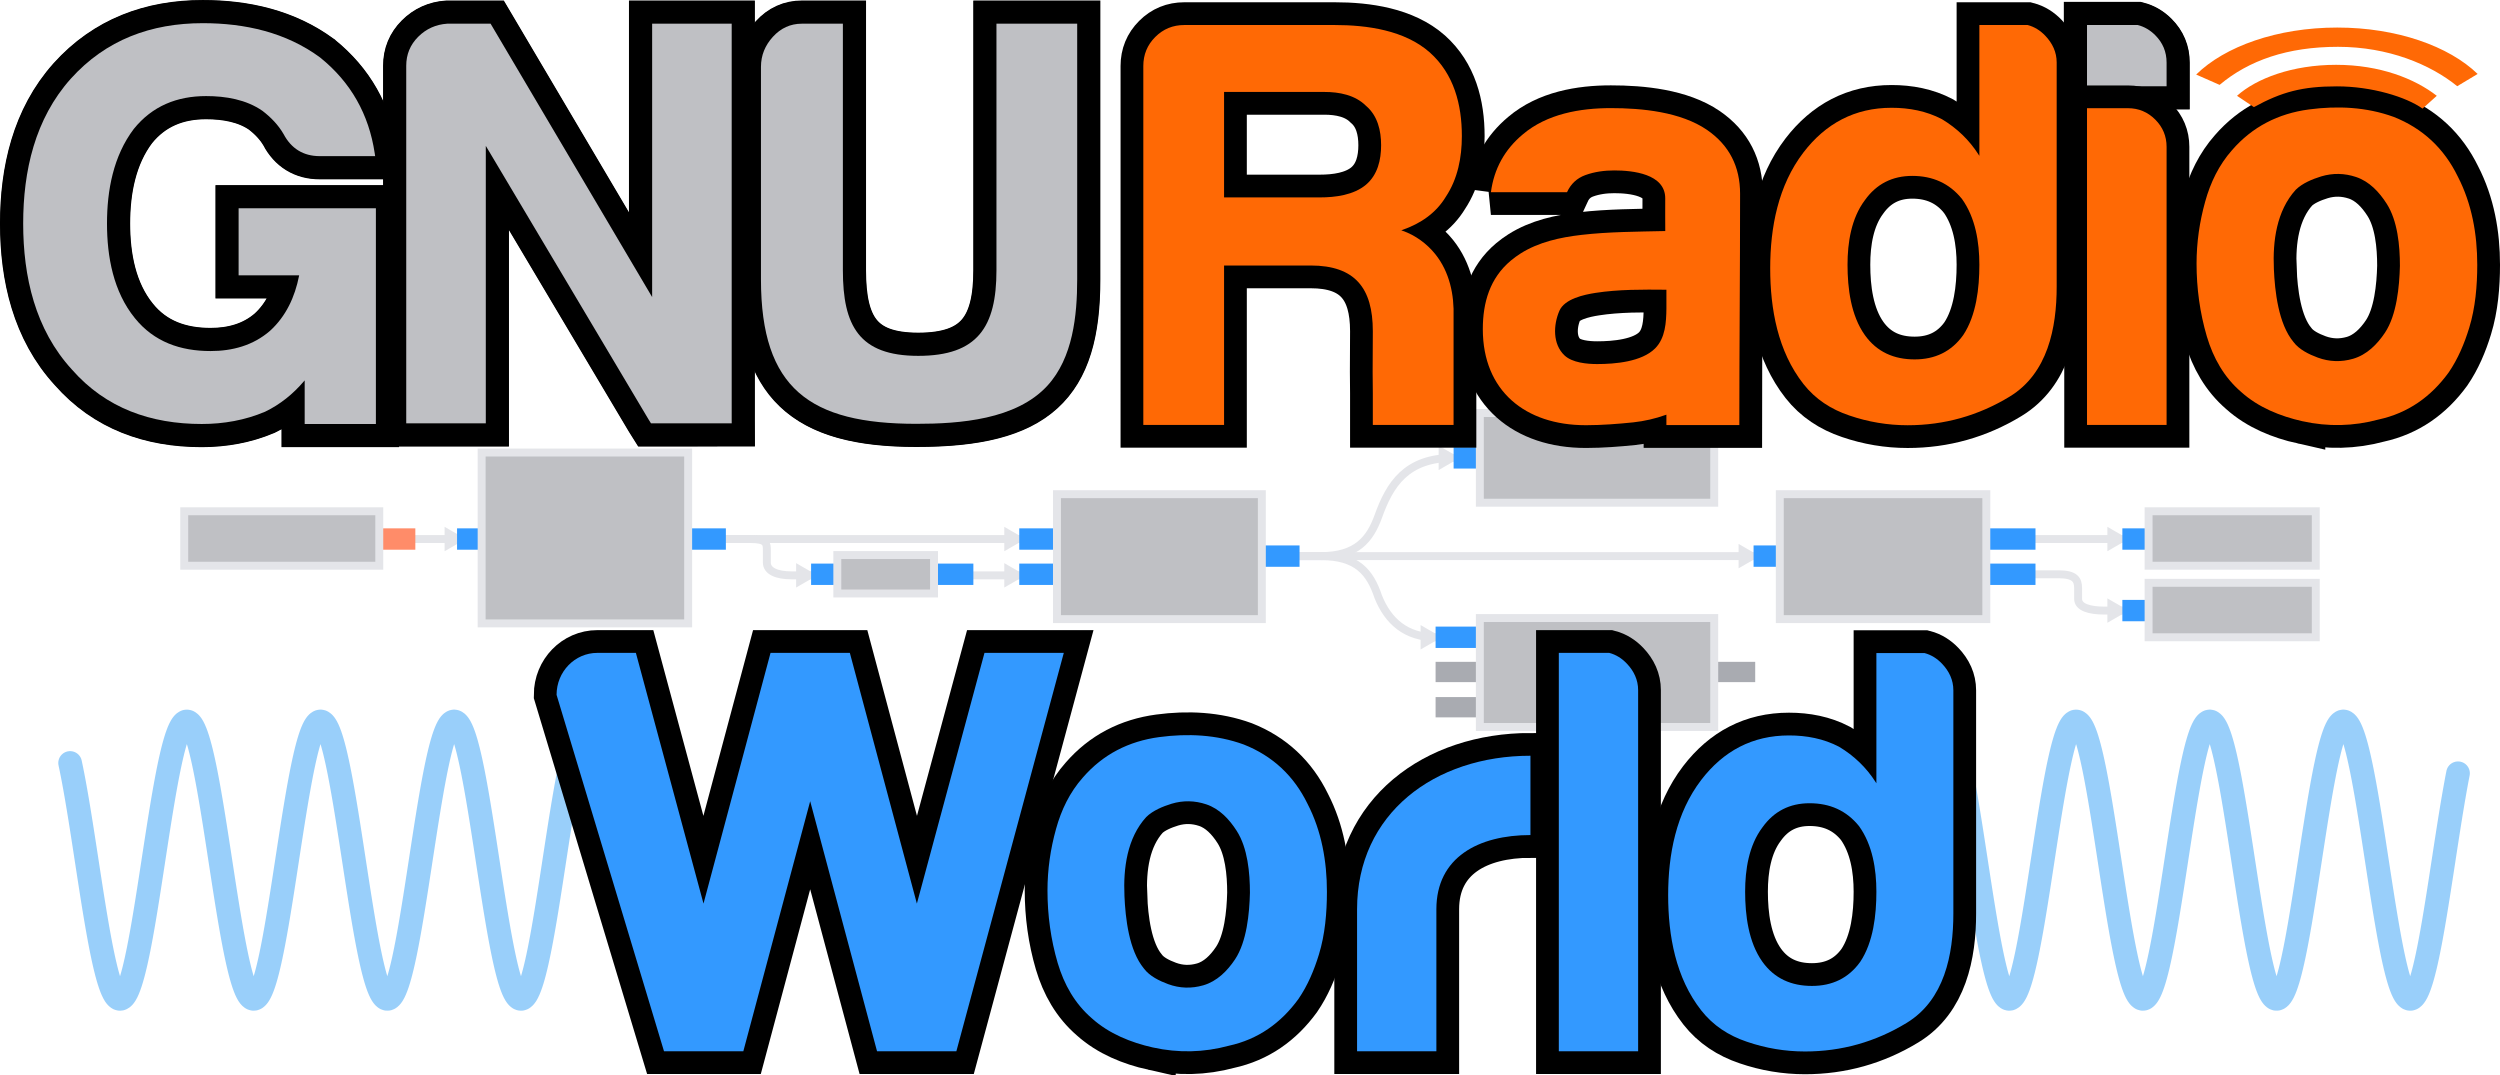
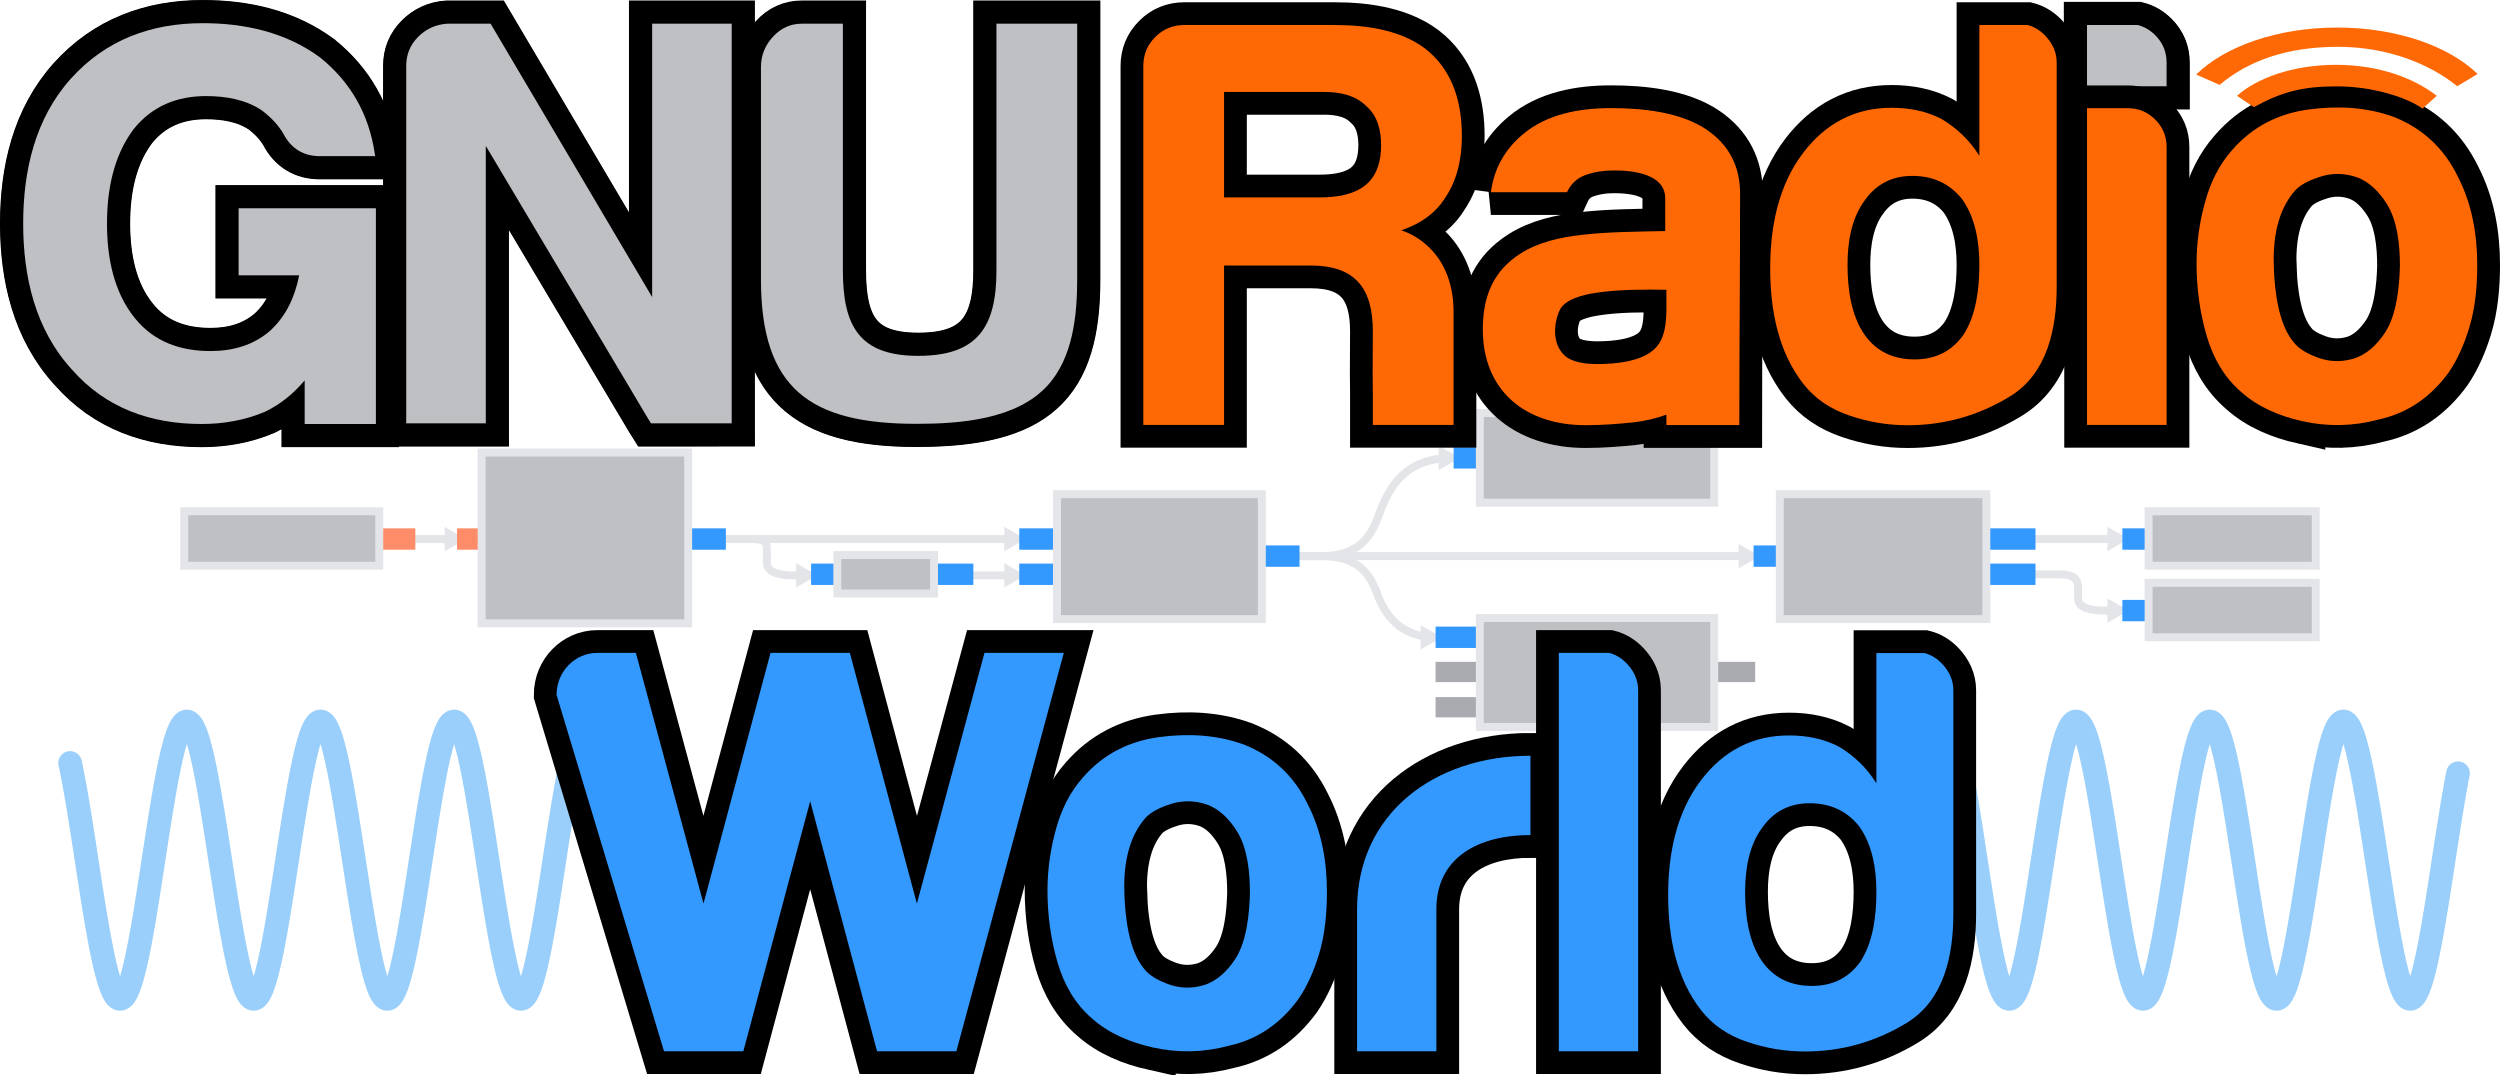
<svg xmlns="http://www.w3.org/2000/svg" width="1007.033" height="432.714" viewBox="0 0 1007.033 432.714" role="img" aria-labelledby="title desc" version="1.1" id="svg40">
  <defs id="defs1">
    <rect x="305.299" y="-244.239" width="524.445" height="225.838" id="rect44" />
    <rect x="520.475" y="-293.359" width="1385.327" height="288.32" id="rect43" />
    <marker style="overflow:visible" id="Triangle" refX="2" refY="0" orient="auto-start-reverse" markerWidth="0.5" markerHeight="0.5" viewBox="0 0 1 1" preserveAspectRatio="xMidYMid">
      <path transform="scale(0.5)" style="fill:context-stroke;fill-rule:evenodd;stroke:context-stroke;stroke-width:1pt" d="M 5.77,0 -2.88,5 V -5 Z" id="path135" />
    </marker>
    <marker id="arrow" markerWidth="17" markerHeight="100" refX="9" refY="4" orient="auto" markerUnits="userSpaceOnUse" preserveAspectRatio="none">
      <path d="M 0,0 8,4 0,8 Z" fill="#000000" id="path1" />
    </marker>
    <style id="style1">
      .block { fill:#e8e2fa; stroke:#e4e5e9; stroke-width:2.5; }
      .port-blue { fill:#2196f3; stroke:#616161; stroke-width:2; }
      .port-orange { fill:#f57c00; stroke:#616161; stroke-width:2; }
      .port-gray { fill:#a9abb1; stroke:#c8c9ce; stroke-width:1.7; }
      .wire { fill:none; stroke:#e4e5e9; stroke-width:2.5; stroke-linecap:round; stroke-linejoin:round; }
    </style>
    <rect x="520.475" y="-293.359" width="734.58" height="224.751" id="rect43-9" />
    <rect x="520.475" y="-293.359" width="1385.327" height="288.32" id="rect43-2" />
  </defs>
  <path fill="none" stroke="#02063b" paint-order="fill stroke markers" d="m 28.241,307.331 0.476,2.274 0.476,2.388 0.476,2.494 0.476,2.593 0.476,2.684 0.476,2.766 0.476,2.84 0.476,2.905 0.476,2.962 0.476,3.009 0.476,3.046 0.476,3.075 0.476,3.094 0.476,3.103 0.476,3.103 0.476,3.093 0.476,3.073 0.476,3.045 0.476,3.006 0.476,2.959 0.476,2.902 0.476,2.837 0.476,2.762 0.476,2.679 0.476,2.588 0.476,2.489 0.476,2.382 0.476,2.268 0.476,2.147 0.476,2.019 0.476,1.885 0.476,1.745 0.476,1.6 0.476,1.45 0.476,1.295 0.476,1.137 0.476,0.974 0.476,0.809 0.476,0.642 0.476,0.472 0.476,0.301 0.476,0.129 0.476,-0.043 0.476,-0.216 0.476,-0.387 0.476,-0.558 0.476,-0.726 0.476,-0.893 0.476,-1.057 0.476,-1.217 0.476,-1.374 0.476,-1.526 0.476,-1.674 0.476,-1.816 0.476,-1.953 0.476,-2.084 0.476,-2.209 0.476,-2.326 0.476,-2.437 0.476,-2.54 0.476,-2.635 0.476,-2.722 0.476,-2.801 0.476,-2.871 0.476,-2.932 0.476,-2.984 0.476,-3.027 0.476,-3.06 0.476,-3.084 0.476,-3.099 0.476,-3.104 0.476,-3.099 0.476,-3.085 0.476,-3.062 0.476,-3.028 0.476,-2.986 0.476,-2.934 0.476,-2.874 0.476,-2.804 0.476,-2.726 0.476,-2.639 0.476,-2.544 0.476,-2.442 0.476,-2.332 0.476,-2.214 0.476,-2.09 0.476,-1.959 0.476,-1.823 0.476,-1.68 0.476,-1.533 0.476,-1.381 0.476,-1.224 0.476,-1.064 0.476,-0.9 0.476,-0.734 0.476,-0.565 0.476,-0.395 0.476,-0.223 0.476,-0.051 0.476,0.121 0.476,0.293 0.476,0.464 0.476,0.634 0.476,0.802 0.476,0.967 0.476,1.129 0.476,1.288 0.476,1.443 0.476,1.593 0.476,1.739 0.476,1.879 0.476,2.013 0.476,2.141 0.476,2.263 0.476,2.377 0.476,2.484 0.476,2.584 0.476,2.675 0.476,2.759 0.476,2.833 0.476,2.899 0.476,2.956 0.476,3.004 0.476,3.043 0.476,3.072 0.476,3.092 0.476,3.102 0.476,3.103 0.476,3.094 0.476,3.076 0.476,3.048 0.476,3.01 0.476,2.964 0.476,2.908 0.476,2.843 0.476,2.77 0.476,2.688 0.476,2.597 0.476,2.499 0.476,2.393 0.476,2.279 0.476,2.159 0.476,2.032 0.476,1.898 0.476,1.759 0.476,1.614 0.476,1.465 0.476,1.31 0.476,1.152 0.476,0.99 0.476,0.825 0.476,0.658 0.476,0.489 0.476,0.318 0.476,0.146 0.476,-0.027 0.476,-0.199 0.476,-0.371 0.476,-0.541 0.476,-0.71 0.476,-0.877 0.476,-1.041 0.476,-1.202 0.476,-1.359 0.476,-1.512 0.476,-1.66 0.476,-1.803 0.476,-1.94 0.476,-2.072 0.476,-2.197 0.476,-2.315 0.476,-2.427 0.476,-2.53 0.476,-2.626 0.476,-2.714 0.476,-2.793 0.476,-2.864 0.476,-2.926 0.476,-2.979 0.476,-3.023 0.476,-3.057 0.476,-3.082 0.476,-3.098 0.476,-3.104 0.476,-3.1 0.476,-3.087 0.476,-3.064 0.476,-3.032 0.476,-2.991 0.476,-2.94 0.476,-2.88 0.476,-2.811 0.476,-2.734 0.476,-2.648 0.476,-2.554 0.476,-2.452 0.476,-2.343 0.476,-2.226 0.476,-2.102 0.476,-1.972 0.476,-1.836 0.476,-1.694 0.476,-1.547 0.476,-1.396 0.476,-1.239 0.476,-1.079 0.476,-0.916 0.476,-0.75 0.476,-0.582 0.476,-0.412 0.476,-0.24 0.476,-0.068 0.476,0.105 0.476,0.277 0.476,0.448 0.476,0.618 0.476,0.786 0.476,0.951 0.476,1.114 0.476,1.273 0.476,1.428 0.476,1.579 0.476,1.725 0.476,1.866 0.476,2 0.476,2.129 0.476,2.251 0.476,2.366 0.476,2.474 0.476,2.575 0.476,2.667 0.476,2.751 0.476,2.827 0.476,2.893 0.476,2.951 0.476,3 0.476,3.04 0.476,3.07 0.476,3.091 0.476,3.102 0.476,3.103 0.476,3.095 0.476,3.078 0.476,3.051 0.476,3.014 0.476,2.969 0.476,2.914 0.476,2.85 0.476,2.777 0.476,2.696 0.476,2.606 0.476,2.509 0.476,2.404 0.476,2.291 0.476,2.171 0.476,2.044 0.476,1.912 0.476,1.773 0.476,1.629 0.476,1.479 0.476,1.326 0.476,1.168 0.476,1.006 0.476,0.842 0.476,0.674 0.476,0.505 0.476,0.334 0.476,0.162 0.476,-0.01 0.476,-0.182 0.476,-0.354 0.476,-0.525 0.476,-0.694 0.476,-0.861 0.476,-1.025 0.476,-1.186 0.476,-1.344 0.476,-1.497 0.476,-1.645 0.476,-1.789 0.476,-1.927 0.476,-2.059 0.476,-2.185 0.476,-2.304 0.476,-2.416 0.476,-2.521 0.476,-2.617 0.476,-2.706 0.476,-2.786 0.476,-2.858 0.476,-2.921 0.476,-2.974 0.476,-3.019 0.476,-3.054 0.476,-3.08 0.476,-3.097 0.476,-3.104 0.476,-3.101 0.476,-3.089 0.476,-3.067 0.476,-3.036 0.476,-2.995 0.476,-2.945 0.476,-2.886 0.476,-2.818 0.476,-2.742 0.476,-2.657 0.476,-2.563 0.476,-2.462 0.476,-2.354 0.476,-2.238 0.476,-2.115 0.476,-1.985 0.476,-1.85 0.476,-1.708 0.476,-1.562 0.476,-1.41 0.476,-1.255 0.476,-1.095 0.476,-0.932 0.476,-0.766 0.476,-0.598 0.476,-0.428 0.476,-0.257 0.476,-0.085 0.476,0.088 0.476,0.26 0.476,0.431 0.476,0.601 0.476,0.769 0.476,0.935 0.476,1.098 0.476,1.258 0.476,1.413 0.476,1.565 0.476,1.711 0.476,1.852 0.476,1.988 0.476,2.117 0.476,2.24 0.476,2.356 0.476,2.464 0.476,2.565 0.476,2.658 0.476,2.743 0.476,2.82 0.476,2.887 0.476,2.946 0.476,2.996 0.476,3.036 0.476,3.067 0.476,3.089 0.476,3.101 0.476,3.104 0.476,3.097 0.476,3.08 0.476,3.054 0.476,3.018 0.476,2.974 0.476,2.92 0.476,2.857 0.476,2.785 0.476,2.704 0.476,2.616 0.476,2.519 0.476,2.414 0.476,2.302 0.476,2.183 0.476,2.057 0.476,1.925 0.476,1.787 0.476,1.643 0.476,1.494 0.476,1.341 0.476,1.183 0.476,1.022 0.476,0.858 0.476,0.691 0.476,0.522 0.476,0.351 0.476,0.179 0.476,0.007 0.476,-0.166 0.476,-0.337 0.476,-0.508 0.476,-0.677 0.476,-0.845 0.476,-1.009 0.476,-1.171 0.476,-1.328 0.476,-1.482 0.476,-1.631 0.476,-1.775 0.476,-1.914 0.476,-2.047 0.476,-2.173 0.476,-2.293 0.476,-2.405 0.476,-2.511 0.476,-2.608 0.476,-2.698 0.476,-2.779 0.476,-2.851 0.476,-2.915 0.476,-2.97 0.476,-3.015 0.476,-3.051 0.476,-3.078 0.476,-3.096 0.476,-3.103 0.476,-3.102 0.476,-3.09 0.476,-3.069 0.476,-3.039 0.476,-2.999 0.476,-2.95 0.476,-2.892 0.476,-2.825 0.476,-2.75 0.476,-2.665 0.476,-2.573 0.476,-2.472" stroke-linecap="round" stroke-linejoin="round" stroke-miterlimit="10" stroke-width="9.531" id="path1-4" style="stroke:#2196f3;stroke-width:9.531;stroke-dasharray:none;stroke-opacity:0.46;paint-order:normal" />
  <path fill="none" stroke="#02063b" paint-order="fill stroke markers" d="m 789.25,307.331 0.476,2.274 0.476,2.388 0.476,2.494 0.476,2.593 0.476,2.684 0.476,2.766 0.476,2.84 0.476,2.905 0.476,2.962 0.476,3.009 0.476,3.046 0.476,3.075 0.476,3.094 0.476,3.103 0.476,3.103 0.476,3.093 0.476,3.073 0.476,3.045 0.476,3.006 0.476,2.959 0.476,2.902 0.476,2.837 0.476,2.762 0.476,2.679 0.476,2.588 0.476,2.489 0.476,2.382 0.476,2.268 0.476,2.147 0.476,2.019 0.476,1.885 0.476,1.745 0.476,1.6 0.476,1.45 0.476,1.295 0.476,1.137 0.476,0.974 0.476,0.809 0.476,0.642 0.476,0.472 0.476,0.301 0.476,0.129 0.476,-0.043 0.476,-0.216 0.476,-0.387 0.476,-0.558 0.476,-0.726 0.476,-0.893 0.476,-1.057 0.476,-1.217 0.476,-1.374 0.476,-1.526 0.476,-1.674 0.476,-1.816 0.476,-1.953 0.476,-2.084 0.476,-2.209 0.476,-2.326 0.476,-2.437 0.476,-2.54 0.476,-2.635 0.476,-2.722 0.476,-2.801 0.476,-2.871 0.476,-2.932 0.476,-2.984 0.476,-3.027 0.476,-3.06 0.476,-3.084 0.476,-3.099 0.476,-3.104 0.476,-3.099 0.476,-3.085 0.476,-3.062 0.476,-3.028 0.476,-2.986 0.476,-2.934 0.476,-2.874 0.476,-2.804 0.476,-2.726 0.476,-2.639 0.476,-2.544 0.476,-2.442 0.476,-2.332 0.476,-2.214 0.476,-2.09 0.476,-1.959 0.476,-1.823 0.476,-1.68 0.476,-1.533 0.476,-1.381 0.476,-1.224 0.476,-1.064 0.476,-0.9 0.476,-0.734 0.476,-0.565 0.476,-0.395 0.476,-0.223 0.476,-0.051 0.476,0.121 0.476,0.293 0.476,0.464 0.476,0.634 0.476,0.802 0.476,0.967 0.476,1.129 0.476,1.288 0.476,1.443 0.476,1.593 0.476,1.739 0.476,1.879 0.476,2.013 0.476,2.141 0.476,2.263 0.476,2.377 0.476,2.484 0.476,2.584 0.476,2.675 0.476,2.759 0.476,2.833 0.476,2.899 0.476,2.956 0.476,3.004 0.476,3.043 0.476,3.072 0.476,3.092 0.476,3.102 0.476,3.103 0.476,3.094 0.476,3.076 0.476,3.048 0.476,3.01 0.476,2.964 0.476,2.908 0.476,2.843 0.476,2.77 0.476,2.688 0.476,2.597 0.476,2.499 0.476,2.393 0.476,2.279 0.476,2.159 0.476,2.032 0.476,1.898 0.476,1.759 0.476,1.614 0.476,1.465 0.476,1.31 0.476,1.152 0.476,0.99 0.476,0.825 0.476,0.658 0.476,0.489 0.476,0.318 0.476,0.146 0.476,-0.027 0.476,-0.199 0.476,-0.371 0.476,-0.541 0.476,-0.71 0.476,-0.877 0.476,-1.041 0.476,-1.202 0.476,-1.359 0.476,-1.512 0.476,-1.66 0.476,-1.803 0.476,-1.94 0.476,-2.072 0.476,-2.197 0.476,-2.315 0.476,-2.427 0.476,-2.53 0.476,-2.626 0.476,-2.714 0.476,-2.793 0.476,-2.864 0.476,-2.926 0.476,-2.979 0.476,-3.023 0.476,-3.057 0.476,-3.082 0.476,-3.098 0.476,-3.104 0.476,-3.1 0.476,-3.087 0.476,-3.064 0.476,-3.032 0.476,-2.991 0.476,-2.94 0.476,-2.88 0.476,-2.811 0.476,-2.734 0.476,-2.648 0.476,-2.554 0.476,-2.452 0.476,-2.343 0.476,-2.226 0.476,-2.102 0.476,-1.972 0.476,-1.836 0.476,-1.694 0.476,-1.547 0.476,-1.396 0.476,-1.239 0.476,-1.079 0.476,-0.916 0.476,-0.75 0.476,-0.582 0.476,-0.412 0.476,-0.24 0.476,-0.068 0.476,0.105 0.476,0.277 0.476,0.448 0.476,0.618 0.476,0.786 0.476,0.951 0.476,1.114 0.476,1.273 0.476,1.428 0.476,1.579 0.476,1.725 0.476,1.866 0.476,2 0.476,2.129 0.476,2.251 0.476,2.366 0.476,2.474 0.476,2.575 0.476,2.667 0.476,2.751 0.476,2.827 0.476,2.893 0.476,2.951 0.476,3 0.476,3.04 0.476,3.07 0.476,3.091 0.476,3.102 0.476,3.103 0.476,3.095 0.476,3.078 0.476,3.051 0.476,3.014 0.476,2.969 0.476,2.914 0.476,2.85 0.476,2.777 0.476,2.696 0.476,2.606 0.476,2.509 0.476,2.404 0.476,2.291 0.476,2.171 0.476,2.044 0.476,1.912 0.476,1.773 0.476,1.629 0.476,1.479 0.476,1.326 0.476,1.168 0.476,1.006 0.476,0.842 0.476,0.674 0.476,0.505 0.476,0.334 0.476,0.162 0.476,-0.01 0.476,-0.182 0.476,-0.354 0.476,-0.525 0.476,-0.694 0.476,-0.861 0.476,-1.025 0.476,-1.186 0.476,-1.344 0.476,-1.497 0.476,-1.645 0.476,-1.789 0.476,-1.927 0.476,-2.059 0.476,-2.185 0.476,-2.304 0.476,-2.416 0.476,-2.521 0.476,-2.617 0.476,-2.706 0.476,-2.786 0.476,-2.858 0.476,-2.921 0.476,-2.974 0.476,-3.019 0.476,-3.054 0.476,-3.08 0.476,-3.097 0.476,-3.104 0.476,-3.101 0.476,-3.089 0.476,-3.067 0.476,-3.036 0.476,-2.995 0.476,-2.945 0.476,-2.886 0.476,-2.818 0.476,-2.742 0.476,-2.657 0.476,-2.563 0.476,-2.462 0.476,-2.354 0.476,-2.238 0.476,-2.115 0.476,-1.985 0.476,-1.85 0.476,-1.708 0.476,-1.562 0.476,-1.41 0.476,-1.255 0.476,-1.095 0.476,-0.932 0.476,-0.766 0.476,-0.598 0.476,-0.428 0.476,-0.257 0.476,-0.085 0.476,0.088 0.476,0.26 0.476,0.431 0.476,0.601 0.476,0.769 0.476,0.935 0.476,1.098 0.476,1.258 0.476,1.413 0.476,1.565 0.476,1.711 0.476,1.852 0.476,1.988 0.476,2.117 0.476,2.24 0.476,2.356 0.476,2.464 0.476,2.565 0.476,2.658 0.476,2.743 0.476,2.82 0.476,2.887 0.476,2.946 0.476,2.996 0.476,3.036 0.476,3.067 0.476,3.089 0.476,3.101 0.476,3.104 0.476,3.097 0.476,3.08 0.476,3.054 0.476,3.018 0.476,2.974 0.476,2.92 0.476,2.857 0.476,2.785 0.476,2.704 0.476,2.616 0.476,2.519 0.476,2.414 0.476,2.302 0.476,2.183 0.476,2.057 0.476,1.925 0.476,1.787 0.476,1.643 0.476,1.494 0.476,1.341 0.476,1.183 0.476,1.022 0.476,0.858 0.476,0.691 0.476,0.522 0.476,0.351 0.476,0.179 0.476,0.007 0.476,-0.166 0.476,-0.337 0.476,-0.508 0.476,-0.677 0.476,-0.845 0.476,-1.009 0.476,-1.171 0.476,-1.328 0.476,-1.482 0.476,-1.631 0.476,-1.775 0.476,-1.914 0.476,-2.047 0.476,-2.173 0.476,-2.293 0.476,-2.405 0.476,-2.511 0.476,-2.608 0.476,-2.698 0.476,-2.779 0.476,-2.851 0.476,-2.915 0.476,-2.97 0.476,-3.015 0.476,-3.051 0.476,-3.078 0.476,-3.096 0.476,-3.103 0.476,-3.102 0.476,-3.09 0.476,-3.069 0.476,-3.039 0.476,-2.999 0.476,-2.95 0.476,-2.892 0.476,-2.825 0.476,-2.75 0.476,-2.665 0.476,-2.573 0.476,-2.472" stroke-linecap="round" stroke-linejoin="round" stroke-miterlimit="10" stroke-width="9.531" id="path1-4-2" style="stroke:#2196f3;stroke-width:9.531;stroke-dasharray:none;stroke-opacity:0.46;paint-order:normal" />
  <g id="g14" transform="translate(-5.370827,-27.12857)">
    <path class="wire" d="m 172.673,244.257 h 17.827" marker-end="url(#arrow)" id="path2" style="stroke-width:3.198;stroke-dasharray:none;marker-end:url(#Triangle)" />
    <path class="wire" d="M 297.759,244.257 H 415.942" marker-end="url(#arrow)" id="path4" style="stroke-width:3.198;stroke-dasharray:none;marker-end:url(#Triangle)" />
    <path class="wire" d="m 297.759,244.257 h 9.904 c 6.602,0 6.602,1.721 6.602,4.732 v 4.732 c 0,3.441 3.961,5.162 9.904,5.162 h 7.923" marker-end="url(#arrow)" id="path5" style="stroke-width:3.198;stroke-dasharray:none;marker-end:url(#Triangle)" />
    <path class="wire" d="M 397.456,258.882 H 415.942" marker-end="url(#arrow)" id="path6" style="stroke-width:3.198;stroke-dasharray:none;marker-end:url(#Triangle)" />
    <path class="wire" d="M 528.844,251.139 H 711.732" marker-end="url(#arrow)" id="path7" style="stroke-width:3.198;stroke-dasharray:none;marker-end:url(#Triangle)" />
    <path class="wire" d="m 528.844,251.139 h 8.583 c 14.525,0 19.807,-6.882 23.109,-15.916 4.622,-12.905 11.224,-23.658 30.371,-23.658" marker-end="url(#arrow)" id="path8" style="stroke-width:3.198;stroke-dasharray:none;marker-end:url(#Triangle)" />
    <path class="wire" d="m 528.844,251.139 h 8.583 c 14.525,0 19.807,6.452 23.109,16.346 3.961,9.894 11.224,16.346 23.109,16.346" marker-end="url(#arrow)" id="path9" style="stroke-width:3.198;stroke-dasharray:none;marker-end:url(#Triangle)" />
    <path class="wire" d="m 825.294,244.257 h 34.993" marker-end="url(#arrow)" id="path10" style="stroke-width:3.198;stroke-dasharray:none;marker-end:url(#Triangle)" />
    <path class="wire" d="m 825.294,258.452 h 9.243 c 6.602,0 7.923,2.151 7.923,5.592 v 4.302 c 0,3.441 4.622,4.732 10.564,4.732 h 7.263" marker-end="url(#arrow)" id="path11" style="stroke-width:3.198;stroke-dasharray:none;marker-end:url(#Triangle)" />
    <rect class="port-orange" x="157.487" y="239.956" width="15.186" height="8.603" id="rect21" style="fill:#ff8c69;fill-opacity:1;stroke:none" />
-     <rect class="port-blue" x="189.479" y="239.956" width="11.224" height="8.603" id="rect24" style="fill:#3399ff;fill-opacity:1;stroke:none" />
+     <rect class="port-blue" x="189.479" y="239.956" width="11.224" height="8.603" id="rect24" style="fill:#ff8c69;fill-opacity:1;stroke:none" />
    <rect class="port-blue" x="282.573" y="239.956" width="15.186" height="8.603" id="rect25" style="fill:#3399ff;fill-opacity:1;stroke:none" />
    <rect class="port-blue" x="332.091" y="254.151" width="11.884" height="8.603" id="rect26" style="fill:#3399ff;fill-opacity:1;stroke:none" />
    <rect class="port-blue" x="415.942" y="239.956" width="15.186" height="8.603" id="rect28" style="fill:#3399ff;fill-opacity:1;stroke:none" />
    <rect class="port-blue" x="415.942" y="254.151" width="15.186" height="8.603" id="rect29" style="fill:#3399ff;fill-opacity:1;stroke:none;stroke-width:3.198;stroke-dasharray:none" />
    <rect class="port-blue" x="513.659" y="246.838" width="15.186" height="8.603" id="rect30" style="fill:#3399ff;fill-opacity:1;stroke:none" />
    <rect class="port-blue" x="590.907" y="207.264" width="10.564" height="8.603" id="rect31" style="fill:#3399ff;fill-opacity:1;stroke:none" />
    <rect class="port-blue" x="583.645" y="279.53" width="17.827" height="8.603" id="rect32" style="fill:#3399ff;fill-opacity:1;stroke:none" />
    <rect class="port-blue" x="711.732" y="246.838" width="10.564" height="8.603" id="rect33" style="fill:#3399ff;fill-opacity:1;stroke:none" />
    <rect class="port-gray" x="583.645" y="293.725" width="17.827" height="8.173" id="rect34" style="stroke:none" />
    <rect class="port-gray" x="583.645" y="307.92" width="17.827" height="8.173" id="rect35" style="stroke:none" />
    <rect class="port-gray" x="695.886" y="293.725" width="16.506" height="8.173" id="rect36" style="stroke:none" />
    <rect class="port-blue" x="805.487" y="239.956" width="19.807" height="8.603" id="rect37" style="fill:#3399ff;fill-opacity:1;stroke:none" />
    <rect class="port-blue" x="805.487" y="254.151" width="19.807" height="8.603" id="rect38" style="fill:#3399ff;fill-opacity:1;stroke:none" />
    <rect class="port-blue" x="860.287" y="239.956" width="10.564" height="8.603" id="rect39" style="fill:#3399ff;fill-opacity:1;stroke:none" />
    <rect class="port-blue" x="860.287" y="268.776" width="10.564" height="8.603" id="rect40" style="fill:#3399ff;fill-opacity:1;stroke:none" />
    <rect class="block" x="79.579" y="233.073" width="78.569" height="21.938" id="rect11" style="stroke:#e4e5e9;stroke-width:3.198;stroke-dasharray:none;stroke-opacity:1;fill:#bfc0c4;fill-opacity:1" />
    <rect class="block" x="199.382" y="209.415" width="83.191" height="68.824" id="rect13" style="stroke:#e4e5e9;stroke-width:3.198;stroke-dasharray:none;stroke-opacity:1;fill:#bfc0c4;fill-opacity:1" />
    <rect class="block" x="431.128" y="226.191" width="82.531" height="50.328" id="rect15" style="stroke:#e4e5e9;stroke-width:3.198;stroke-dasharray:none;stroke-opacity:1;fill:#bfc0c4;fill-opacity:1" />
    <rect class="block" x="601.471" y="193.499" width="94.415" height="36.133" id="rect16" style="stroke:#e4e5e9;stroke-width:3.198;stroke-dasharray:none;stroke-opacity:1;fill:#bfc0c4;fill-opacity:1" />
    <rect class="block" x="601.471" y="276.088" width="94.415" height="43.876" id="rect17" style="stroke:#e4e5e9;stroke-width:3.198;stroke-dasharray:none;stroke-opacity:1;fill:#bfc0c4;fill-opacity:1" />
    <rect class="block" x="722.296" y="226.191" width="83.191" height="50.328" id="rect18" style="stroke:#e4e5e9;stroke-width:3.198;stroke-dasharray:none;stroke-opacity:1;fill:#bfc0c4;fill-opacity:1" />
    <rect class="block" x="870.851" y="233.073" width="67.345" height="21.938" id="rect19" style="stroke:#e4e5e9;stroke-width:3.198;stroke-dasharray:none;stroke-opacity:1;fill:#bfc0c4;fill-opacity:1" />
    <rect class="block" x="870.851" y="261.893" width="67.345" height="21.938" id="rect20" style="stroke:#e4e5e9;stroke-width:3.198;stroke-dasharray:none;stroke-opacity:1;fill:#bfc0c4;fill-opacity:1" />
    <rect class="port-blue" x="381.61" y="254.151" width="15.846" height="8.603" id="rect27" style="fill:#3399ff;fill-opacity:1;stroke:none" />
    <rect class="block" x="342.655" y="250.709" width="38.954" height="15.485" id="rect14" style="stroke:#e4e5e9;stroke-width:3.198;stroke-dasharray:none;stroke-opacity:1;fill:#bfc0c4;fill-opacity:1" />
  </g>
  <g id="g13" transform="translate(-1.7521869e-6,-39.12857)" style="stroke:#000000;stroke-opacity:1">
    <g id="g6" transform="matrix(1.865436,0,0,1.865436,-104.5292,-873.1432)" style="stroke:#000000;stroke-width:9.826;stroke-dasharray:none;stroke-opacity:1;paint-order:stroke fill markers">
      <g style="fill-rule:evenodd;stroke:#000000;stroke-width:2.773;stroke-dasharray:none;stroke-opacity:1;paint-order:stroke fill markers" id="_76325728" transform="matrix(3.543307,0,0,3.543307,-242.6571,289.9072)">
        <path style="fill:#c9c9cc;stroke:#000000;stroke-width:2.773;stroke-dasharray:none;stroke-opacity:1;paint-order:stroke fill markers" id="_76325896" d="m 101.557,64.385 c -0.32,-0.555 -0.771,-1.019 -1.278,-1.407 -0.99,-0.69 -2.238,-0.897 -3.422,-0.897 -1.771,0 -3.266,0.605 -4.386,1.993 -1.241,1.644 -1.627,3.729 -1.627,5.748 0,2.023 0.386,4.141 1.693,5.751 1.161,1.441 2.766,1.995 4.587,1.995 1.333,0 2.585,-0.337 3.608,-1.221 0.981,-0.89 1.514,-2.065 1.766,-3.343 h -3.685 v -4.137 h 8.415 v 9.059 3.054 0.784 0.261 0.038 h -4.391 v -2.613 c -0.658,0.772 -1.441,1.413 -2.373,1.862 l -0.004,0.002 -0.004,0.002 c -1.229,0.52 -2.536,0.748 -3.867,0.748 -3.107,0 -5.854,-0.961 -7.927,-3.322 -2.246,-2.45 -2.979,-5.673 -2.979,-8.919 0,-3.21 0.72,-6.399 2.911,-8.845 2.135,-2.372 4.896,-3.391 8.063,-3.391 2.564,0 5.074,0.555 7.166,2.099 l 0.003,0.002 0.003,0.003 c 1.871,1.508 2.972,3.467 3.328,5.843 l 0.031,0.208 h -3.405 c -1.009,0 -1.758,-0.466 -2.228,-1.356 z" />
        <path style="fill:#c9c9cc;stroke:#000000;stroke-width:2.773;stroke-dasharray:none;stroke-opacity:1;paint-order:stroke fill markers" id="_76325824" d="m 109.029,60.21 v 17.027 4.536 0.252 h 4.899 V 81.773 77.237 65.181 l 9.87,16.592 0.158,0.252 h 1.301 l 3.657,-0.002 -0.001,-0.25 v -24.156 h -4.899 v 16.592 l -9.805,-16.592 h -2.659 c -0.699,0.048 -1.296,0.317 -1.786,0.807 -0.49,0.49 -0.735,1.081 -0.735,1.786 z" />
        <path style="fill:#c9c9cc;stroke:#000000;stroke-width:2.773;stroke-dasharray:none;stroke-opacity:1;paint-order:stroke fill markers" id="_76325752" d="m 130.646,60.276 v 12.953 c 0,6.226 2.517,8.825 9.495,8.825 7.346,0 9.828,-2.381 9.828,-8.825 V 57.617 h -4.971 v 15.056 c 0,3.474 -1.172,5.186 -4.741,5.186 -3.553,0 -4.568,-1.777 -4.568,-5.186 V 57.617 h -2.521 c -0.699,0 -1.296,0.269 -1.786,0.807 -0.49,0.538 -0.735,1.153 -0.735,1.852 z" />
      </g>
      <g style="fill-rule:evenodd;stroke:#000000;stroke-width:2.773;stroke-dasharray:none;stroke-opacity:1;paint-order:stroke fill markers" id="_76325416" transform="matrix(3.543307,0,0,3.543307,-242.6571,289.9072)">
        <g id="g3451" style="stroke:#000000;stroke-width:2.773;stroke-dasharray:none;stroke-opacity:1;paint-order:stroke fill markers">
          <path style="fill:#bfc0c4;stroke:#000000;stroke-width:2.773;stroke-dasharray:none;stroke-opacity:1;paint-order:stroke fill markers" id="_76325656" d="m 149.943,57.643 h -4.92 v 15.031 c 0,3.443 -1.144,5.212 -4.766,5.212 -3.615,0 -4.593,-1.848 -4.593,-5.212 v -15.031 h -2.496 c -0.707,0 -1.293,0.277 -1.768,0.798 -0.475,0.521 -0.728,1.128 -0.728,1.835 v 12.953 c 0,6.656 2.991,8.799 9.469,8.799 2.631,0 6.083,-0.248 7.987,-2.324 1.555,-1.695 1.815,-4.279 1.815,-6.475 z" />
        </g>
        <g id="g3454" style="stroke:#000000;stroke-width:2.773;stroke-dasharray:none;stroke-opacity:1;paint-order:stroke fill markers">
          <path style="fill:#bfc0c4;stroke:#000000;stroke-width:2.773;stroke-dasharray:none;stroke-opacity:1;paint-order:stroke fill markers" id="_76325560" d="m 109.054,82 h 4.849 V 65.089 l 9.918,16.671 0.15,0.24 h 1.286 l 3.632,-0.002 -10e-4,-0.225 V 57.643 h -4.848 v 16.66 l -9.845,-16.66 h -2.643 c -0.689,0.047 -1.281,0.311 -1.77,0.799 -0.489,0.489 -0.728,1.077 -0.728,1.768 z" />
        </g>
        <g id="g3457" style="stroke:#000000;stroke-width:2.773;stroke-dasharray:none;stroke-opacity:1;paint-order:stroke fill markers">
          <path style="fill:#bfc0c4;stroke:#000000;stroke-width:2.773;stroke-dasharray:none;stroke-opacity:1;paint-order:stroke fill markers" id="_76325464" d="m 107.16,65.716 -0.027,-0.179 c -0.355,-2.368 -1.452,-4.322 -3.319,-5.827 l -0.002,-0.002 -0.003,-0.002 c -2.087,-1.54 -4.593,-2.094 -7.151,-2.094 -3.152,0 -5.91,1.011 -8.044,3.382 -2.188,2.442 -2.904,5.628 -2.904,8.828 0,3.236 0.73,6.456 2.973,8.902 2.072,2.361 4.817,3.314 7.908,3.314 1.327,0 2.633,-0.227 3.857,-0.746 l 0.003,-0.001 0.004,-0.002 c 0.92,-0.443 1.704,-1.08 2.365,-1.856 l 0.045,-0.052 v 2.657 h 4.34 V 68.892 H 98.839 v 4.086 h 3.69 l -0.006,0.03 c -0.254,1.286 -0.792,2.464 -1.775,3.357 -1.027,0.889 -2.286,1.228 -3.624,1.228 -1.823,0 -3.438,-0.554 -4.607,-2.005 -1.311,-1.615 -1.699,-3.738 -1.699,-5.767 0,-2.024 0.387,-4.115 1.633,-5.763 1.127,-1.398 2.632,-2.003 4.406,-2.003 1.19,0 2.442,0.208 3.438,0.902 0.509,0.39 0.964,0.857 1.285,1.415 0.466,0.881 1.206,1.343 2.205,1.343 z" />
        </g>
      </g>
    </g>
    <g id="g5" transform="matrix(1.865733,0,0,1.865733,-103.3081,-872.5729)" style="stroke:#000000;stroke-width:9.824;stroke-dasharray:none;stroke-opacity:1;paint-order:stroke fill markers">
      <path style="fill:#c9c9cc;fill-rule:evenodd;stroke:#000000;stroke-width:9.824;stroke-dasharray:none;stroke-opacity:1;paint-order:stroke fill markers" id="path3466" d="m 505.866,507.371 h 17.36 v -5.208 c 0,-2.329 -0.826,-4.319 -2.477,-5.97 -1.123,-1.123 -2.402,-1.864 -3.831,-2.223 H 505.866 Z" />
      <g style="fill-rule:evenodd;stroke:#000000;stroke-width:2.773;stroke-dasharray:none;stroke-opacity:1;paint-order:stroke fill markers" id="_76324864" transform="matrix(3.543307,0,0,3.543307,-242.6571,289.9072)">
        <path style="fill:#ff6905;stroke:#000000;stroke-width:2.773;stroke-dasharray:none;stroke-opacity:1;paint-order:stroke fill markers" id="_76324888" d="m 174.954,67.801 h 4.638 c 0.232,-0.503 0.6,-0.854 1.123,-1.043 0.561,-0.203 1.162,-0.282 1.757,-0.282 1.113,0 3.106,0.204 3.104,1.702 -0.001,0.655 -0.005,1.311 0.002,1.966 l 2e-4,0.025 -0.025,6e-4 c -1.682,0.04 -3.421,0.041 -5.091,0.235 -1.284,0.149 -2.596,0.433 -3.701,1.133 -0.208,0.132 -0.408,0.278 -0.597,0.436 -1.274,1.071 -1.703,2.55 -1.703,4.175 0,3.779 2.61,5.847 6.251,5.851 h 0.071 c 0.947,-0.003 1.901,-0.076 2.843,-0.173 0.679,-0.074 1.345,-0.226 1.987,-0.457 l 0.034,-0.012 v 0.635 h 4.444 c 2e-4,-4.699 0.046,-9.397 0.046,-14.095 0,-1.649 -0.655,-2.956 -2.017,-3.893 -1.61,-1.1 -3.961,-1.326 -5.856,-1.326 -1.877,0 -3.892,0.349 -5.365,1.599 -1.107,0.924 -1.755,2.096 -1.944,3.523 z m 10.694,5.945 v 1.135 c -0.009,0.84 -0.06,1.81 -0.691,2.441 -0.815,0.815 -2.437,0.952 -3.529,0.952 -0.62,0 -1.515,-0.08 -1.989,-0.527 -0.729,-0.688 -0.684,-1.855 -0.314,-2.713 0.319,-0.741 1.507,-0.988 2.212,-1.098 1.374,-0.214 2.896,-0.206 4.285,-0.191 z" />
      </g>
      <g style="fill-rule:evenodd;stroke:#000000;stroke-width:2.773;stroke-dasharray:none;stroke-opacity:1;paint-order:stroke fill markers" id="_97397480" transform="matrix(3.543307,0,0,3.543307,-242.6571,289.9072)">
        <path style="fill:#ff6905;stroke:#000000;stroke-width:2.773;stroke-dasharray:none;stroke-opacity:1;paint-order:stroke fill markers" id="_97397504" d="m 224.408,81.758 c 1.552,0.344 3.109,0.309 4.643,-0.107 1.784,-0.389 3.186,-1.386 4.257,-2.858 0.568,-0.825 0.966,-1.775 1.257,-2.729 0.376,-1.223 0.489,-2.566 0.489,-3.84 0,-1.861 -0.325,-3.713 -1.186,-5.378 -0.835,-1.712 -2.134,-2.932 -3.905,-3.632 -1.665,-0.606 -3.429,-0.686 -5.174,-0.453 -1.864,0.251 -3.44,1.054 -4.675,2.477 -0.8,0.903 -1.319,1.981 -1.638,3.139 -0.344,1.232 -0.525,2.496 -0.525,3.775 0,1.505 0.202,2.994 0.626,4.438 0.39,1.313 1.048,2.487 2.096,3.388 1.045,0.938 2.38,1.476 3.735,1.781 z m -1.746,-9.289 c -0.075,-1.674 0.159,-3.527 1.334,-4.817 0.405,-0.398 1.018,-0.649 1.552,-0.813 0.707,-0.212 1.418,-0.197 2.118,0.036 0.813,0.271 1.415,0.918 1.866,1.624 0.675,1.05 0.81,2.579 0.81,3.796 -0.032,1.263 -0.194,2.989 -0.912,4.07 -0.473,0.709 -1.105,1.345 -1.944,1.588 -0.721,0.208 -1.444,0.187 -2.149,-0.072 -0.529,-0.194 -1.136,-0.489 -1.481,-0.952 -0.918,-1.106 -1.136,-3.081 -1.195,-4.46 z" />
      </g>
      <path style="fill:#bfc0c4;fill-rule:evenodd;stroke:#000000;stroke-width:9.824;stroke-dasharray:none;stroke-opacity:1;paint-order:stroke fill markers" id="path3476" d="m 505.959,507.281 h 17.18 v -5.118 c 0,-2.308 -0.819,-4.275 -2.451,-5.906 -1.067,-1.067 -2.318,-1.83 -3.773,-2.198 l -10.956,7.1e-4 z" />
      <g style="fill-rule:evenodd;stroke:#000000;stroke-width:2.773;stroke-dasharray:none;stroke-opacity:1;paint-order:stroke fill markers" id="_97397288" transform="matrix(3.543307,0,0,3.543307,-242.6571,289.9072)">
        <path style="fill:#ff6905;stroke:#000000;stroke-width:2.773;stroke-dasharray:none;stroke-opacity:1;paint-order:stroke fill markers" id="_97397312" d="m 211.276,62.685 v 19.298 h 4.849 V 65.037 c 0,-0.648 -0.233,-1.203 -0.692,-1.661 -0.458,-0.458 -1.012,-0.692 -1.661,-0.692 z" />
      </g>
      <path style="fill:#ff6905;fill-rule:evenodd;stroke:#000000;stroke-width:9.824;stroke-dasharray:none;stroke-opacity:1;paint-order:stroke fill markers" id="path3480" d="m 482.718,494.059 v 28.249 l -0.166,-0.262 c -2.018,-3.176 -4.686,-5.713 -7.907,-7.654 -3.369,-1.776 -7.097,-2.466 -10.881,-2.466 -7.936,0 -14.213,3.369 -19.024,9.64 -5.471,7.157 -7.18,16.183 -7.18,25.011 0,8.767 1.636,17.932 7.179,24.989 2.574,3.278 5.948,5.461 9.887,6.788 4.079,1.402 8.298,2.112 12.61,2.112 7.912,0 15.278,-2.073 22.034,-6.19 8.205,-4.984 10.14,-14.81 10.14,-23.74 v -48.396 c 0,-2.242 -0.919,-4.147 -2.452,-5.76 -1.065,-1.12 -2.329,-1.937 -3.821,-2.323 z m -3.744,37.562 c 2.903,4.068 3.744,9.302 3.744,14.195 0,5.001 -0.65,10.919 -3.489,15.189 -2.557,3.584 -6.109,5.246 -10.489,5.246 -4.437,0 -8.13,-1.583 -10.743,-5.245 -3.023,-4.238 -3.743,-10.121 -3.743,-15.189 0,-4.783 0.802,-10.019 3.743,-13.94 2.504,-3.51 5.926,-5.245 10.235,-5.245 4.362,0 8,1.567 10.742,4.991 z" />
      <g style="fill-rule:evenodd;stroke:#000000;stroke-width:2.773;stroke-dasharray:none;stroke-opacity:1;paint-order:stroke fill markers" id="_97397096" transform="matrix(3.543307,0,0,3.543307,-242.6571,289.9072)">
        <path style="fill:#ff6905;stroke:#000000;stroke-width:2.773;stroke-dasharray:none;stroke-opacity:1;paint-order:stroke fill markers" id="_97397120" d="m 153.775,81.983 h 4.92 v -9.714 h 5.277 c 2.705,0 3.787,1.382 3.787,3.997 v 0.061 c -6e-4,0.796 -0.013,1.591 -0.011,2.387 l -1e-4,0.041 c -8e-4,0.432 0.002,0.864 0.011,1.296 v 1.932 h 4.92 v -6.567 c 0.045,-1.364 -0.244,-2.755 -1.114,-3.839 -0.512,-0.638 -1.227,-1.161 -2.003,-1.428 l -0.069,-0.024 0.069,-0.024 c 1.097,-0.384 2.039,-1.014 2.646,-2.021 0.727,-1.094 0.976,-2.4 0.976,-3.696 0,-1.921 -0.479,-3.778 -1.951,-5.096 -1.531,-1.356 -3.822,-1.672 -5.791,-1.672 h -9.171 c -0.689,0 -1.281,0.24 -1.768,0.728 -0.488,0.487 -0.728,1.079 -0.728,1.768 z m 13.572,-19.44 c 0.705,0.601 0.917,1.504 0.917,2.397 0,0.894 -0.21,1.801 -0.917,2.403 -0.752,0.634 -1.87,0.777 -2.819,0.777 h -5.833 v -6.426 h 6.114 c 0.908,0 1.874,0.184 2.538,0.849 z" />
      </g>
    </g>
  </g>
  <g id="g12" transform="translate(-35.4324,-39.12857)" style="paint-order:stroke markers fill">
    <path id="world-W" d="m 276.047,302.117 h 15.528 l 27.235,100.993 27.002,-100.993 h 31.948 l 27.002,100.993 27.235,-100.993 h 31.948 L 420.666,462.599 h -31.948 L 361.785,361.863 334.853,462.599 H 302.905 L 259.627,319.02 c 0,-9.335 7.351,-16.903 16.42,-16.903 z" style="fill:#3399ff;fill-opacity:1;fill-rule:evenodd;stroke:#000000;stroke-width:18.329;stroke-dasharray:none;stroke-opacity:1;paint-order:stroke markers fill" />
    <path id="world-r" d="m 582.076,462.599 v -57.209 c 0,-38.571 31.268,-61.839 69.839,-61.839 v 31.948 c -20.927,0 -37.891,8.965 -37.891,29.891 v 57.209 z" style="fill:#3399ff;fill-opacity:1;fill-rule:evenodd;stroke:#000000;stroke-width:18.329;stroke-dasharray:none;stroke-opacity:1;paint-order:stroke markers fill" />
    <path id="world-l" d="m 663.345,302.117 h 20.296 c 2.77,0.715 5.118,2.233 7.097,4.314 2.849,2.995 4.555,6.534 4.555,10.698 l 1.8e-4,145.469 h -31.948 z" style="fill:#3399ff;fill-opacity:1;fill-rule:evenodd;stroke:#000000;stroke-width:18.329;stroke-dasharray:none;stroke-opacity:1;paint-order:stroke markers fill" />
    <g transform="matrix(6.581423,0,0,6.581423,-977.056,-77.01439)" id="g36" style="fill:#3399ff;fill-opacity:1;fill-rule:evenodd;stroke:#000000;stroke-width:2.785;stroke-dasharray:none;stroke-opacity:1;paint-order:stroke markers fill">
      <path id="world-o" d="m 224.408,81.758 c 1.552,0.344 3.109,0.309 4.643,-0.107 1.784,-0.389 3.186,-1.386 4.257,-2.858 0.568,-0.825 0.966,-1.775 1.257,-2.729 0.376,-1.223 0.489,-2.566 0.489,-3.84 0,-1.861 -0.325,-3.713 -1.186,-5.378 -0.835,-1.712 -2.134,-2.932 -3.905,-3.632 -1.665,-0.606 -3.429,-0.686 -5.174,-0.453 -1.864,0.251 -3.44,1.054 -4.675,2.477 -0.8,0.903 -1.319,1.981 -1.638,3.139 -0.344,1.232 -0.525,2.496 -0.525,3.775 0,1.505 0.202,2.994 0.626,4.438 0.39,1.313 1.048,2.487 2.096,3.388 1.045,0.938 2.38,1.476 3.735,1.781 z m -1.746,-9.289 c -0.075,-1.674 0.159,-3.527 1.334,-4.817 0.405,-0.398 1.018,-0.649 1.552,-0.813 0.707,-0.212 1.418,-0.197 2.118,0.036 0.813,0.271 1.415,0.918 1.866,1.624 0.675,1.05 0.81,2.579 0.81,3.796 -0.032,1.263 -0.194,2.989 -0.912,4.07 -0.473,0.709 -1.105,1.345 -1.944,1.588 -0.721,0.208 -1.444,0.187 -2.149,-0.072 -0.529,-0.194 -1.136,-0.489 -1.481,-0.952 -0.918,-1.106 -1.136,-3.081 -1.195,-4.46 z" style="fill:#3399ff;fill-opacity:1;stroke:#000000;stroke-width:2.785;stroke-dasharray:none;stroke-opacity:1;paint-order:stroke markers fill" />
    </g>
    <path id="world-d" d="m 791.265,302.183 v 52.471 l -0.308,-0.486 c -3.747,-5.899 -8.704,-10.612 -14.686,-14.217 -6.258,-3.298 -13.181,-4.58 -20.21,-4.58 -14.74,0 -26.399,6.257 -35.336,17.905 -10.161,13.294 -13.336,30.058 -13.336,46.456 0,16.283 3.039,33.308 13.335,46.415 4.78,6.089 11.048,10.143 18.365,12.607 7.577,2.604 15.414,3.923 23.421,3.923 14.696,0 28.378,-3.851 40.926,-11.497 15.239,-9.257 18.835,-27.509 18.835,-44.095 v -89.892 c 0,-4.164 -1.706,-7.703 -4.555,-10.698 -1.979,-2.081 -4.327,-3.599 -7.097,-4.314 z m -6.954,69.768 c 5.392,7.557 6.954,17.278 6.954,26.366 0,9.289 -1.208,20.281 -6.48,28.212 -4.749,6.656 -11.346,9.744 -19.483,9.744 -8.241,0 -15.101,-2.941 -19.955,-9.742 -5.615,-7.872 -6.952,-18.799 -6.952,-28.213 0,-8.884 1.489,-18.609 6.953,-25.893 4.652,-6.52 11.007,-9.742 19.011,-9.742 8.102,0 14.859,2.911 19.953,9.27 z" style="fill:#3399ff;fill-opacity:1;fill-rule:evenodd;stroke:#000000;stroke-width:18.329;stroke-dasharray:none;stroke-opacity:1;paint-order:stroke markers fill" />
  </g>
  <g id="g2" transform="matrix(1.321716,0,0,1.201559,607.2046,-181.445)">
    <path style="fill:#ff6905;fill-rule:evenodd;stroke-width:1.187" id="path3486" d="m 217.05,179.463 c 8.901,-8.231 20.734,-12.76 36.083,-12.76 15.299,0 28.145,5.876 36.337,13.204 l 6.222,-4.107 c -8.758,-9.323 -24.649,-15.555 -42.796,-15.555 -18.277,0 -34.267,6.323 -42.984,15.758 z" />
    <path style="fill:#ff6905;fill-rule:evenodd;stroke-width:1.187" id="path3488" d="m 252.564,172.738 c -13.369,0 -24.298,4.571 -30.205,10.387 l 5.142,3.796 c 8.482,-5.107 14.758,-6.962 25.3,-6.962 10.648,0 21.143,3.561 26.101,7.462 l 4.342,-4.295 c -6.698,-5.729 -17.311,-10.388 -30.681,-10.388 z" />
  </g>
</svg>
